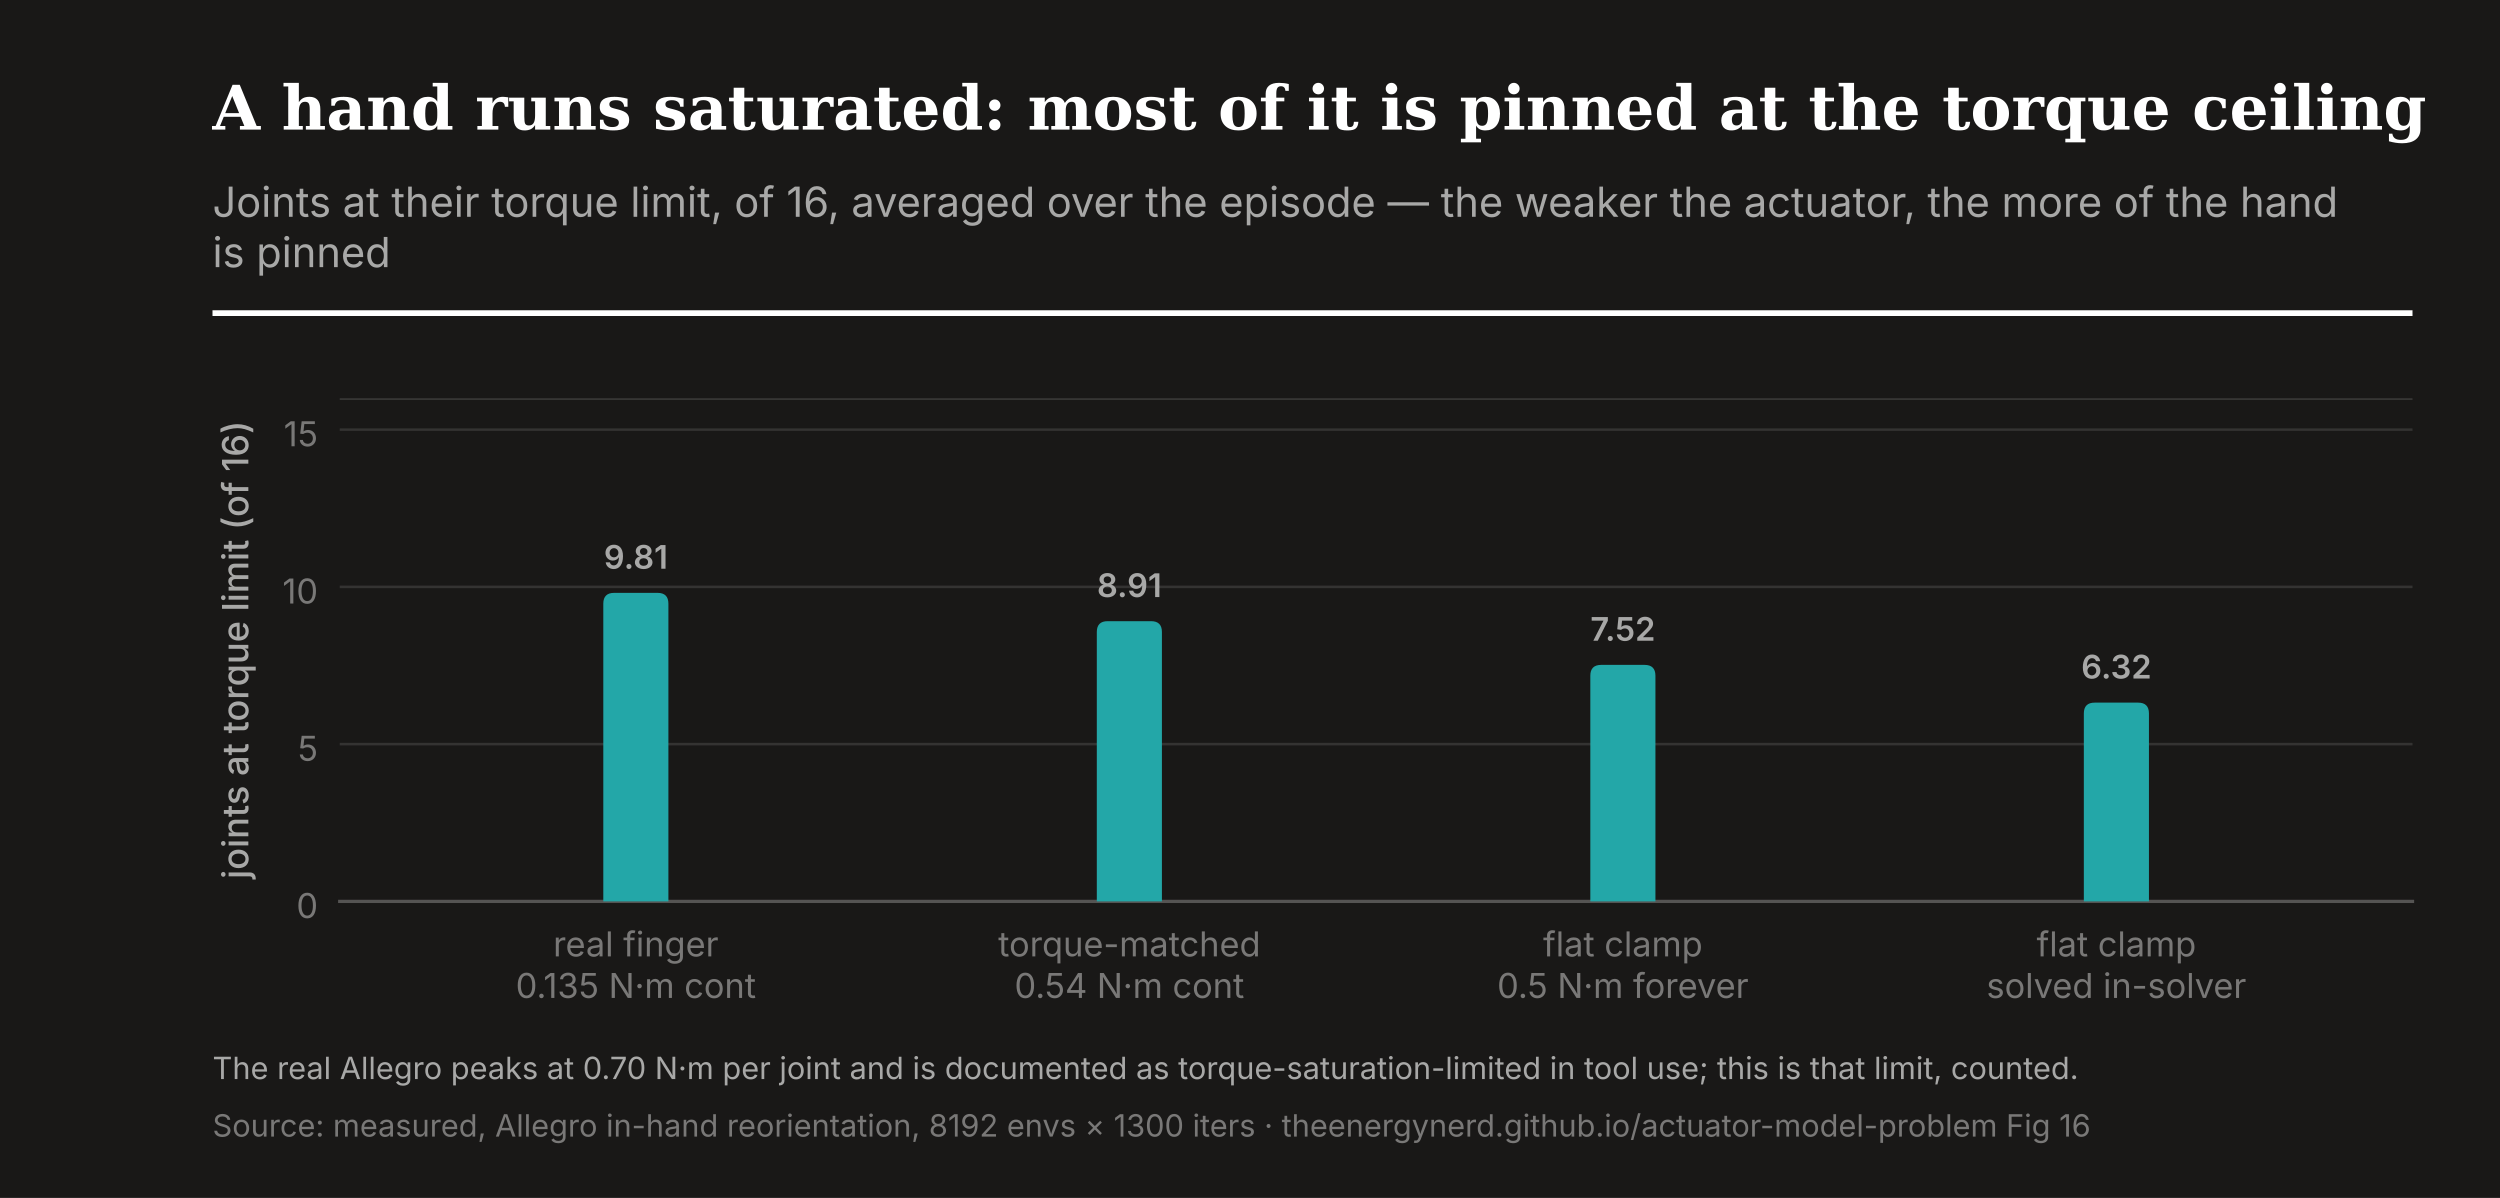
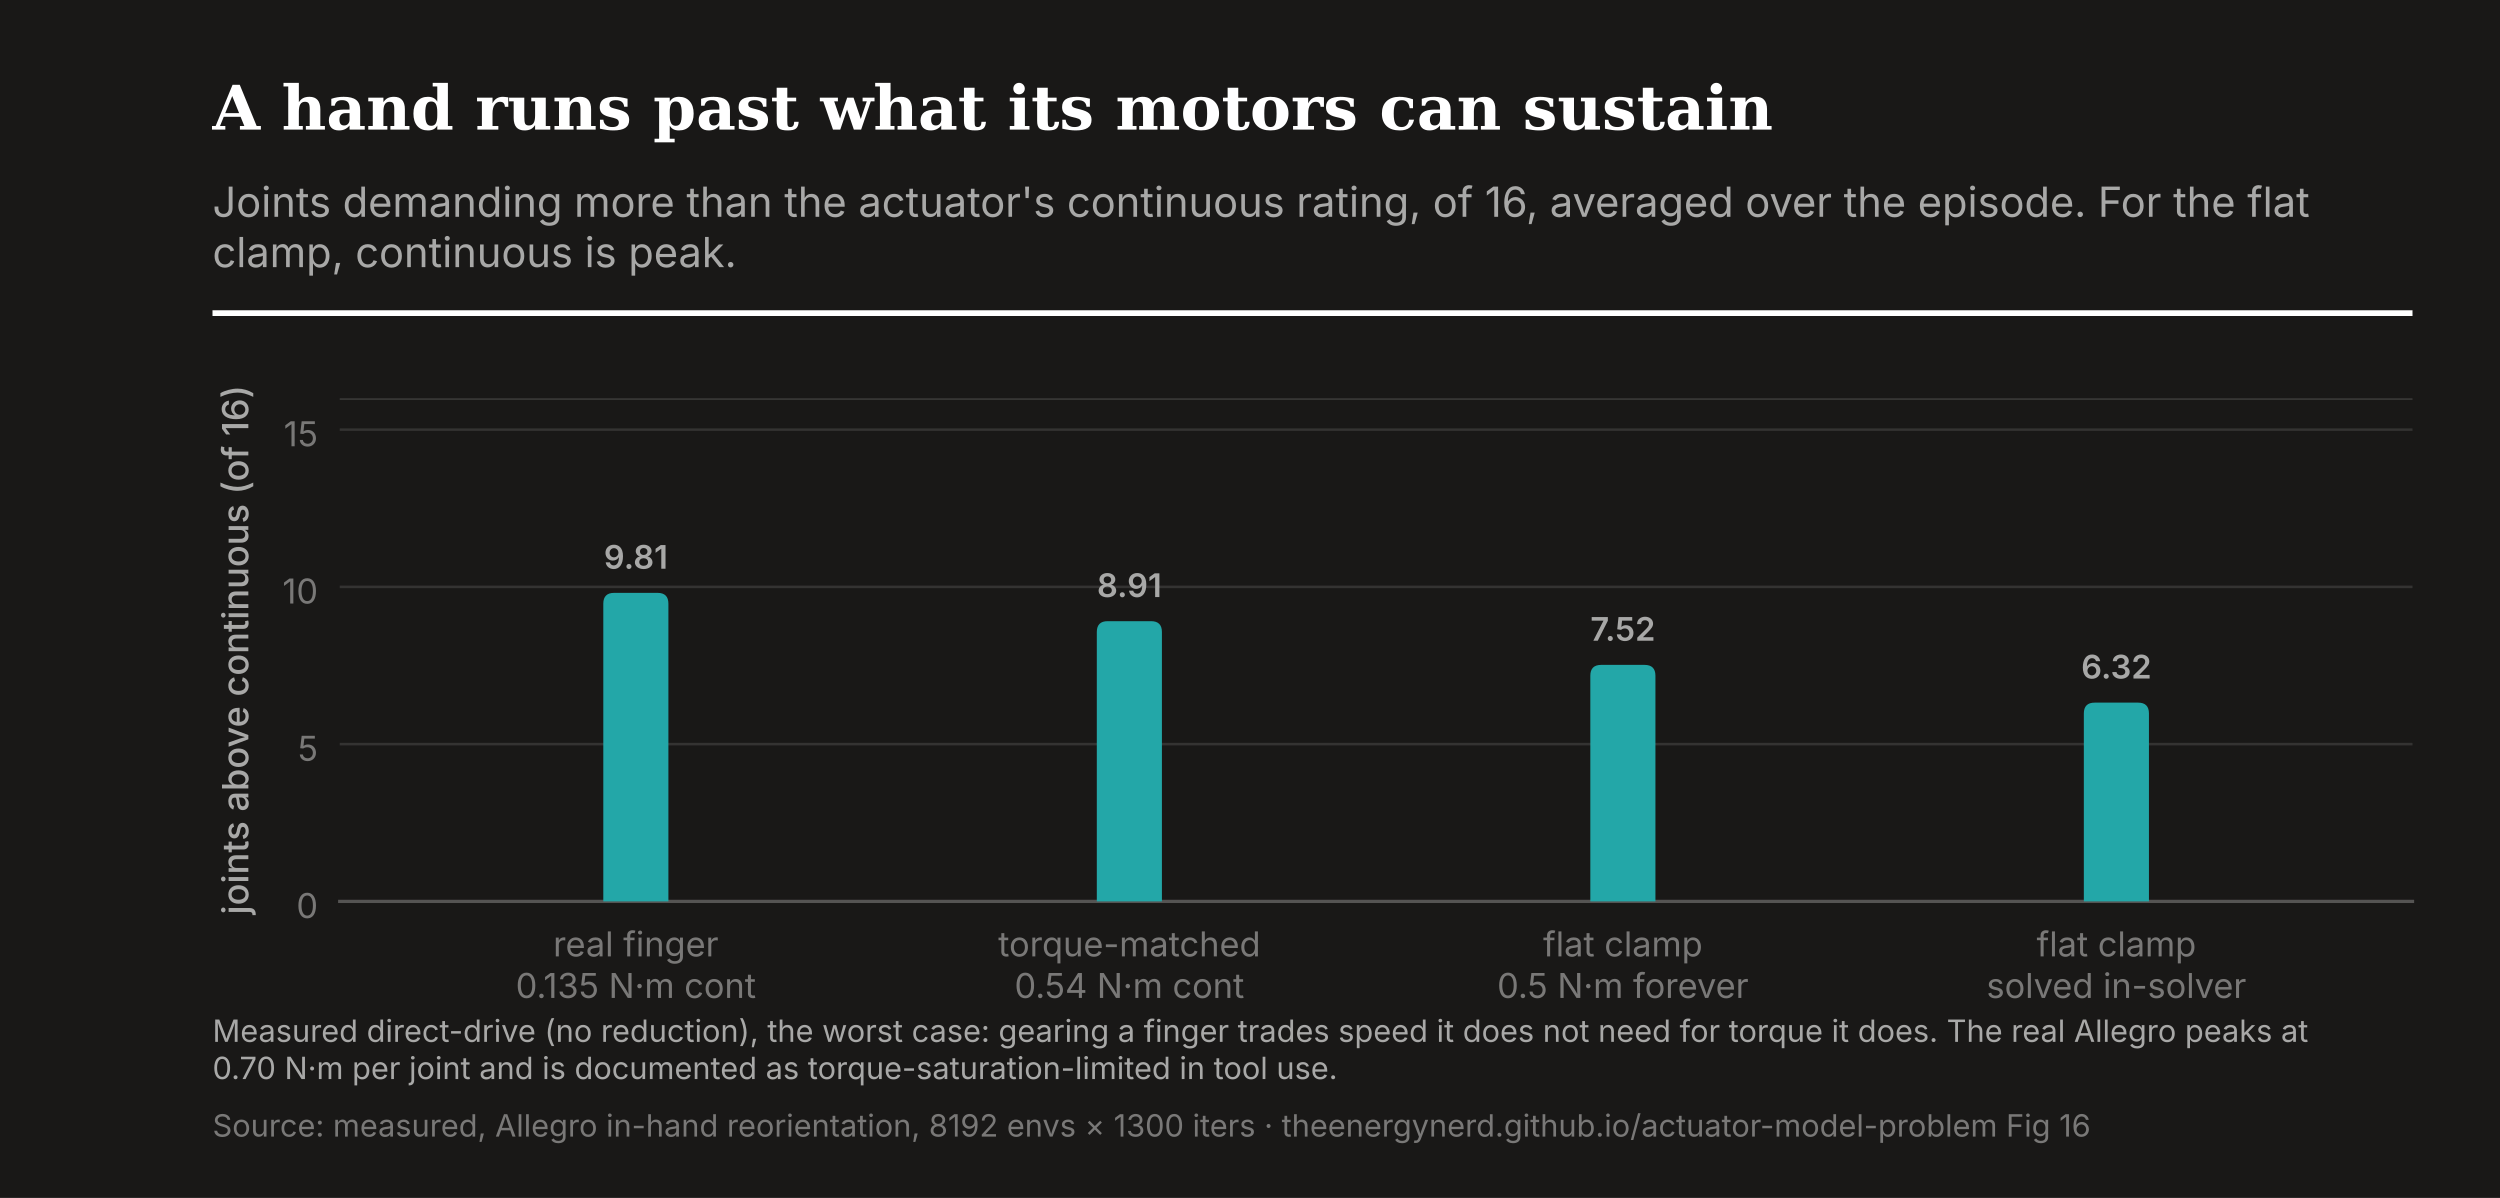
<svg xmlns="http://www.w3.org/2000/svg" width="691.2pt" height="331.2pt" viewBox="0 0 691.2 331.2" version="1.1">
  <defs>
    <style type="text/css">*{stroke-linejoin: round; stroke-linecap: butt}</style>
  </defs>
  <g id="figure_1">
    <g id="patch_1">
      <path d="M 0 331.2  L 691.2 331.2  L 691.2 0  L 0 0  z " style="fill: #191817" />
    </g>
    <g id="axes_1">
      <g id="patch_2">
        <path d="M 93.932 249.219  L 667.008 249.219  L 667.008 110.09  L 93.932 110.09  z " style="fill: #191817" />
      </g>
      <g id="matplotlib.axis_1">
        <g id="xtick_1">
          <g id="line2d_1" />
          <g id="text_1">
            <text style="font-size: 9.5px; font-family: 'Inter', 'Helvetica Neue', 'Avenir Next', 'DejaVu Sans', 'Bitstream Vera Sans', 'Computer Modern Sans Serif', 'Lucida Grande', 'Verdana', 'Geneva', 'Lucid', 'Arial', 'Helvetica', 'Avant Garde', sans-serif; fill: #797877" transform="translate(152.9358 264.4219)">real finger</text>
            <text style="font-size: 9.5px; font-family: 'Inter', 'Helvetica Neue', 'Avenir Next', 'DejaVu Sans', 'Bitstream Vera Sans', 'Computer Modern Sans Serif', 'Lucida Grande', 'Verdana', 'Geneva', 'Lucid', 'Arial', 'Helvetica', 'Avant Garde', sans-serif; fill: #797877" transform="translate(142.5786 275.9165)">0.135 N·m cont</text>
          </g>
        </g>
        <g id="xtick_2">
          <g id="line2d_2" />
          <g id="text_2">
            <text style="font-size: 9.5px; font-family: 'Inter', 'Helvetica Neue', 'Avenir Next', 'DejaVu Sans', 'Bitstream Vera Sans', 'Computer Modern Sans Serif', 'Lucida Grande', 'Verdana', 'Geneva', 'Lucid', 'Arial', 'Helvetica', 'Avant Garde', sans-serif; fill: #797877" transform="translate(275.9735 264.4219)">torque-matched</text>
            <text style="font-size: 9.5px; font-family: 'Inter', 'Helvetica Neue', 'Avenir Next', 'DejaVu Sans', 'Bitstream Vera Sans', 'Computer Modern Sans Serif', 'Lucida Grande', 'Verdana', 'Geneva', 'Lucid', 'Arial', 'Helvetica', 'Avant Garde', sans-serif; fill: #797877" transform="translate(280.4801 275.9165)">0.54 N·m cont</text>
          </g>
        </g>
        <g id="xtick_3">
          <g id="line2d_3" />
          <g id="text_3">
            <text style="font-size: 9.5px; font-family: 'Inter', 'Helvetica Neue', 'Avenir Next', 'DejaVu Sans', 'Bitstream Vera Sans', 'Computer Modern Sans Serif', 'Lucida Grande', 'Verdana', 'Geneva', 'Lucid', 'Arial', 'Helvetica', 'Avant Garde', sans-serif; fill: #797877" transform="translate(426.6265 264.4219)">flat clamp</text>
            <text style="font-size: 9.5px; font-family: 'Inter', 'Helvetica Neue', 'Avenir Next', 'DejaVu Sans', 'Bitstream Vera Sans', 'Computer Modern Sans Serif', 'Lucida Grande', 'Verdana', 'Geneva', 'Lucid', 'Arial', 'Helvetica', 'Avant Garde', sans-serif; fill: #797877" transform="translate(413.9299 275.9165)">0.5 N·m forever</text>
          </g>
        </g>
        <g id="xtick_4">
          <g id="line2d_4" />
          <g id="text_4">
            <text style="font-size: 9.5px; font-family: 'Inter', 'Helvetica Neue', 'Avenir Next', 'DejaVu Sans', 'Bitstream Vera Sans', 'Computer Modern Sans Serif', 'Lucida Grande', 'Verdana', 'Geneva', 'Lucid', 'Arial', 'Helvetica', 'Avant Garde', sans-serif; fill: #797877" transform="translate(563.0732 264.4219)">flat clamp</text>
            <text style="font-size: 9.5px; font-family: 'Inter', 'Helvetica Neue', 'Avenir Next', 'DejaVu Sans', 'Bitstream Vera Sans', 'Computer Modern Sans Serif', 'Lucida Grande', 'Verdana', 'Geneva', 'Lucid', 'Arial', 'Helvetica', 'Avant Garde', sans-serif; fill: #797877" transform="translate(549.2158 275.9165)">solved in-solver</text>
          </g>
        </g>
      </g>
      <g id="matplotlib.axis_2">
        <g id="ytick_1">
          <g id="line2d_5" />
          <g id="text_5">
            <text style="font-size: 9.5px; font-family: 'Inter', 'Helvetica Neue', 'Avenir Next', 'DejaVu Sans', 'Bitstream Vera Sans', 'Computer Modern Sans Serif', 'Lucida Grande', 'Verdana', 'Geneva', 'Lucid', 'Arial', 'Helvetica', 'Avant Garde', sans-serif; text-anchor: end; fill: #797877" x="87.932" y="253.82" transform="rotate(-0 87.93161 253.8203)">0</text>
          </g>
        </g>
        <g id="ytick_2">
          <g id="line2d_6">
-             <path d="M 93.932 205.741  L 667.008 205.741  " clip-path="url(#p7c6451181f)" style="fill: none; stroke: #343332; stroke-width: 0.7; stroke-linecap: square" />
+             <path d="M 93.932 205.741  L 667.008 205.741  " clip-path="url(#p15d6de4890)" style="fill: none; stroke: #343332; stroke-width: 0.7; stroke-linecap: square" />
          </g>
          <g id="line2d_7" />
          <g id="text_6">
            <text style="font-size: 9.5px; font-family: 'Inter', 'Helvetica Neue', 'Avenir Next', 'DejaVu Sans', 'Bitstream Vera Sans', 'Computer Modern Sans Serif', 'Lucida Grande', 'Verdana', 'Geneva', 'Lucid', 'Arial', 'Helvetica', 'Avant Garde', sans-serif; text-anchor: end; fill: #797877" x="87.932" y="210.342" transform="rotate(-0 87.93161 210.3425)">5</text>
          </g>
        </g>
        <g id="ytick_3">
          <g id="line2d_8">
-             <path d="M 93.932 162.263  L 667.008 162.263  " clip-path="url(#p7c6451181f)" style="fill: none; stroke: #343332; stroke-width: 0.7; stroke-linecap: square" />
+             <path d="M 93.932 162.263  L 667.008 162.263  " clip-path="url(#p15d6de4890)" style="fill: none; stroke: #343332; stroke-width: 0.7; stroke-linecap: square" />
          </g>
          <g id="line2d_9" />
          <g id="text_7">
            <text style="font-size: 9.5px; font-family: 'Inter', 'Helvetica Neue', 'Avenir Next', 'DejaVu Sans', 'Bitstream Vera Sans', 'Computer Modern Sans Serif', 'Lucida Grande', 'Verdana', 'Geneva', 'Lucid', 'Arial', 'Helvetica', 'Avant Garde', sans-serif; text-anchor: end; fill: #797877" x="87.932" y="166.865" transform="rotate(-0 87.93161 166.8647)">10</text>
          </g>
        </g>
        <g id="ytick_4">
          <g id="line2d_10">
-             <path d="M 93.932 118.785  L 667.008 118.785  " clip-path="url(#p7c6451181f)" style="fill: none; stroke: #343332; stroke-width: 0.7; stroke-linecap: square" />
+             <path d="M 93.932 118.785  L 667.008 118.785  " clip-path="url(#p15d6de4890)" style="fill: none; stroke: #343332; stroke-width: 0.7; stroke-linecap: square" />
          </g>
          <g id="line2d_11" />
          <g id="text_8">
            <text style="font-size: 9.5px; font-family: 'Inter', 'Helvetica Neue', 'Avenir Next', 'DejaVu Sans', 'Bitstream Vera Sans', 'Computer Modern Sans Serif', 'Lucida Grande', 'Verdana', 'Geneva', 'Lucid', 'Arial', 'Helvetica', 'Avant Garde', sans-serif; text-anchor: end; fill: #797877" x="87.932" y="123.387" transform="rotate(-0 87.93161 123.3868)">15</text>
          </g>
        </g>
        <g id="text_9">
-           <text style="font-weight: 500; font-size: 10px; font-family: 'Inter', 'Helvetica Neue', 'Avenir Next', 'DejaVu Sans', 'Bitstream Vera Sans', 'Computer Modern Sans Serif', 'Lucida Grande', 'Verdana', 'Geneva', 'Lucid', 'Arial', 'Helvetica', 'Avant Garde', sans-serif; text-anchor: middle; fill: #a8a8a7" x="68.662" y="179.654" transform="rotate(-90 68.66177 179.6542)">joints at torque limit  (of 16)</text>
+           <text style="font-weight: 500; font-size: 10px; font-family: 'Inter', 'Helvetica Neue', 'Avenir Next', 'DejaVu Sans', 'Bitstream Vera Sans', 'Computer Modern Sans Serif', 'Lucida Grande', 'Verdana', 'Geneva', 'Lucid', 'Arial', 'Helvetica', 'Avant Garde', sans-serif; text-anchor: middle; fill: #a8a8a7" x="68.662" y="179.654" transform="rotate(-90 68.66177 179.6542)">joints above continuous  (of 16)</text>
        </g>
      </g>
      <g id="line2d_12">
-         <path d="M 93.932 110.09  L 667.008 110.09  " clip-path="url(#p7c6451181f)" style="fill: none; stroke: #555453; stroke-opacity: 0.5; stroke-linecap: square" />
+         <path d="M 93.932 110.09  L 667.008 110.09  " clip-path="url(#p15d6de4890)" style="fill: none; stroke: #555453; stroke-opacity: 0.5; stroke-linecap: square" />
      </g>
      <g id="patch_3">
        <path d="M 93.932 249.219  L 667.008 249.219  " style="fill: none; stroke: #555453; stroke-width: 0.9; stroke-linejoin: miter; stroke-linecap: square" />
      </g>
      <g id="patch_4">
-         <path d="M 166.8 249.219  L 166.8 166.915  Q 166.8 163.915 169.8 163.915  L 181.8 163.915  Q 184.8 163.915 184.8 166.915  L 184.8 249.219  z " clip-path="url(#p7c6451181f)" style="fill: #23a7a8" />
+         <path d="M 166.8 249.219  L 166.8 166.915  Q 166.8 163.915 169.8 163.915  L 181.8 163.915  Q 184.8 163.915 184.8 166.915  L 184.8 249.219  z " clip-path="url(#p15d6de4890)" style="fill: #23a7a8" />
      </g>
      <g id="patch_5">
-         <path d="M 303.246 249.219  L 303.246 174.741  Q 303.246 171.741 306.246 171.741  L 318.246 171.741  Q 321.246 171.741 321.246 174.741  L 321.246 249.219  z " clip-path="url(#p7c6451181f)" style="fill: #23a7a8" />
+         <path d="M 303.246 249.219  L 303.246 174.741  Q 303.246 171.741 306.246 171.741  L 318.246 171.741  Q 321.246 171.741 321.246 174.741  L 321.246 249.219  z " clip-path="url(#p15d6de4890)" style="fill: #23a7a8" />
      </g>
      <g id="patch_6">
-         <path d="M 439.693 249.219  L 439.693 186.828  Q 439.693 183.828 442.693 183.828  L 454.693 183.828  Q 457.693 183.828 457.693 186.828  L 457.693 249.219  z " clip-path="url(#p7c6451181f)" style="fill: #23a7a8" />
+         <path d="M 439.693 249.219  L 439.693 186.828  Q 439.693 183.828 442.693 183.828  L 454.693 183.828  Q 457.693 183.828 457.693 186.828  L 457.693 249.219  z " clip-path="url(#p15d6de4890)" style="fill: #23a7a8" />
      </g>
      <g id="patch_7">
-         <path d="M 576.14 249.219  L 576.14 197.263  Q 576.14 194.263 579.14 194.263  L 591.14 194.263  Q 594.14 194.263 594.14 197.263  L 594.14 249.219  z " clip-path="url(#p7c6451181f)" style="fill: #23a7a8" />
+         <path d="M 576.14 249.219  L 576.14 197.263  Q 576.14 194.263 579.14 194.263  L 591.14 194.263  Q 594.14 194.263 594.14 197.263  L 594.14 249.219  z " clip-path="url(#p15d6de4890)" style="fill: #23a7a8" />
      </g>
      <g id="text_10">
        <text style="font-weight: 600; font-size: 9px; font-family: 'Inter', 'Helvetica Neue', 'Avenir Next', 'DejaVu Sans', 'Bitstream Vera Sans', 'Computer Modern Sans Serif', 'Lucida Grande', 'Verdana', 'Geneva', 'Lucid', 'Arial', 'Helvetica', 'Avant Garde', sans-serif; text-anchor: middle; fill: #a8a8a7" x="175.8" y="157.244" transform="rotate(-0 175.7997 157.2444)">9.81</text>
      </g>
      <g id="text_11">
        <text style="font-weight: 600; font-size: 9px; font-family: 'Inter', 'Helvetica Neue', 'Avenir Next', 'DejaVu Sans', 'Bitstream Vera Sans', 'Computer Modern Sans Serif', 'Lucida Grande', 'Verdana', 'Geneva', 'Lucid', 'Arial', 'Helvetica', 'Avant Garde', sans-serif; text-anchor: middle; fill: #a8a8a7" x="312.246" y="165.07" transform="rotate(-0 312.2464 165.0704)">8.91</text>
      </g>
      <g id="text_12">
        <text style="font-weight: 600; font-size: 9px; font-family: 'Inter', 'Helvetica Neue', 'Avenir Next', 'DejaVu Sans', 'Bitstream Vera Sans', 'Computer Modern Sans Serif', 'Lucida Grande', 'Verdana', 'Geneva', 'Lucid', 'Arial', 'Helvetica', 'Avant Garde', sans-serif; text-anchor: middle; fill: #a8a8a7" x="448.693" y="177.157" transform="rotate(-0 448.6932 177.1572)">7.52</text>
      </g>
      <g id="text_13">
        <text style="font-weight: 600; font-size: 9px; font-family: 'Inter', 'Helvetica Neue', 'Avenir Next', 'DejaVu Sans', 'Bitstream Vera Sans', 'Computer Modern Sans Serif', 'Lucida Grande', 'Verdana', 'Geneva', 'Lucid', 'Arial', 'Helvetica', 'Avant Garde', sans-serif; text-anchor: middle; fill: #a8a8a7" x="585.14" y="187.592" transform="rotate(-0 585.1399 187.5919)">6.32</text>
      </g>
    </g>
    <g id="text_14">
-       <text style="font-weight: 700; font-size: 17px; font-family: 'Source Serif 4', 'Charter', 'Georgia', 'Iowan Old Style', 'DejaVu Serif', 'Bitstream Vera Serif', 'Computer Modern Roman', 'New Century Schoolbook', 'Century Schoolbook L', 'Utopia', 'ITC Bookman', 'Bookman', 'Nimbus Roman No9 L', 'Times New Roman', 'Times', 'Palatino', serif; text-anchor: start; fill: #ffffff" x="58.752" y="35.828" transform="rotate(-0 58.752 35.828)">A hand runs saturated: most of it is pinned at the torque ceiling</text>
+       <text style="font-weight: 700; font-size: 17px; font-family: 'Source Serif 4', 'Charter', 'Georgia', 'Iowan Old Style', 'DejaVu Serif', 'Bitstream Vera Serif', 'Computer Modern Roman', 'New Century Schoolbook', 'Century Schoolbook L', 'Utopia', 'ITC Bookman', 'Bookman', 'Nimbus Roman No9 L', 'Times New Roman', 'Times', 'Palatino', serif; text-anchor: start; fill: #ffffff" x="58.752" y="35.828" transform="rotate(-0 58.752 35.828)">A hand runs past what its motors can sustain</text>
    </g>
    <g id="text_15">
-       <text style="font-size: 11.5px; font-family: 'Inter', 'Helvetica Neue', 'Avenir Next', 'DejaVu Sans', 'Bitstream Vera Sans', 'Computer Modern Sans Serif', 'Lucida Grande', 'Verdana', 'Geneva', 'Lucid', 'Arial', 'Helvetica', 'Avant Garde', sans-serif; fill: #a8a8a7" transform="translate(58.752 59.95002)">Joints at their torque limit, of 16, averaged over the episode — the weaker the actuator, the more of the hand</text>
-       <text style="font-size: 11.5px; font-family: 'Inter', 'Helvetica Neue', 'Avenir Next', 'DejaVu Sans', 'Bitstream Vera Sans', 'Computer Modern Sans Serif', 'Lucida Grande', 'Verdana', 'Geneva', 'Lucid', 'Arial', 'Helvetica', 'Avant Garde', sans-serif; fill: #a8a8a7" transform="translate(58.752 73.86458)">is pinned</text>
+       <text style="font-size: 11.5px; font-family: 'Inter', 'Helvetica Neue', 'Avenir Next', 'DejaVu Sans', 'Bitstream Vera Sans', 'Computer Modern Sans Serif', 'Lucida Grande', 'Verdana', 'Geneva', 'Lucid', 'Arial', 'Helvetica', 'Avant Garde', sans-serif; fill: #a8a8a7" transform="translate(58.752 59.95002)">Joints demanding more than the actuator's continuous rating, of 16, averaged over the episode. For the flat</text>
+       <text style="font-size: 11.5px; font-family: 'Inter', 'Helvetica Neue', 'Avenir Next', 'DejaVu Sans', 'Bitstream Vera Sans', 'Computer Modern Sans Serif', 'Lucida Grande', 'Verdana', 'Geneva', 'Lucid', 'Arial', 'Helvetica', 'Avant Garde', sans-serif; fill: #a8a8a7" transform="translate(58.752 73.86458)">clamp, continuous is peak.</text>
    </g>
    <g id="text_16">
-       <text style="font-size: 8.5px; font-family: 'Inter', 'Helvetica Neue', 'Avenir Next', 'DejaVu Sans', 'Bitstream Vera Sans', 'Computer Modern Sans Serif', 'Lucida Grande', 'Verdana', 'Geneva', 'Lucid', 'Arial', 'Helvetica', 'Avant Garde', sans-serif; text-anchor: start; fill: #a8a8a7" x="58.752" y="298.348" transform="rotate(-0 58.752 298.3481)">The real Allegro peaks at 0.70 N·m per joint and is documented as torque-saturation-limited in tool use; this is that limit, counted.</text>
+       <text style="font-size: 8.5px; font-family: 'Inter', 'Helvetica Neue', 'Avenir Next', 'DejaVu Sans', 'Bitstream Vera Sans', 'Computer Modern Sans Serif', 'Lucida Grande', 'Verdana', 'Geneva', 'Lucid', 'Arial', 'Helvetica', 'Avant Garde', sans-serif; fill: #a8a8a7" transform="translate(58.752 288.0634)">Measured direct-drive (no reduction), the worst case: gearing a finger trades speed it does not need for torque it does. The real Allegro peaks at</text>
+       <text style="font-size: 8.5px; font-family: 'Inter', 'Helvetica Neue', 'Avenir Next', 'DejaVu Sans', 'Bitstream Vera Sans', 'Computer Modern Sans Serif', 'Lucida Grande', 'Verdana', 'Geneva', 'Lucid', 'Arial', 'Helvetica', 'Avant Garde', sans-serif; fill: #a8a8a7" transform="translate(58.752 298.3481)">0.70 N·m per joint and is documented as torque-saturation-limited in tool use.</text>
    </g>
    <g id="text_17">
      <text style="font-size: 8.5px; font-family: 'Inter', 'Helvetica Neue', 'Avenir Next', 'DejaVu Sans', 'Bitstream Vera Sans', 'Computer Modern Sans Serif', 'Lucida Grande', 'Verdana', 'Geneva', 'Lucid', 'Arial', 'Helvetica', 'Avant Garde', sans-serif; text-anchor: start; fill: #797877" x="58.752" y="314.246" transform="rotate(-0 58.752 314.2457)">Source: measured, Allegro in-hand reorientation, 8192 envs × 1300 iters · theenergynerd.github.io/actuator-model-problem Fig 16</text>
    </g>
    <g id="line2d_13">
      <path d="M 58.752 86.575  L 667.008 86.575  " style="fill: none; stroke: #ffffff; stroke-width: 1.6" />
    </g>
  </g>
  <defs>
-     <clipPath id="p7c6451181f">
+     <clipPath id="p15d6de4890">
      <rect x="93.932" y="110.09" width="573.076" height="139.129" />
    </clipPath>
  </defs>
</svg>
